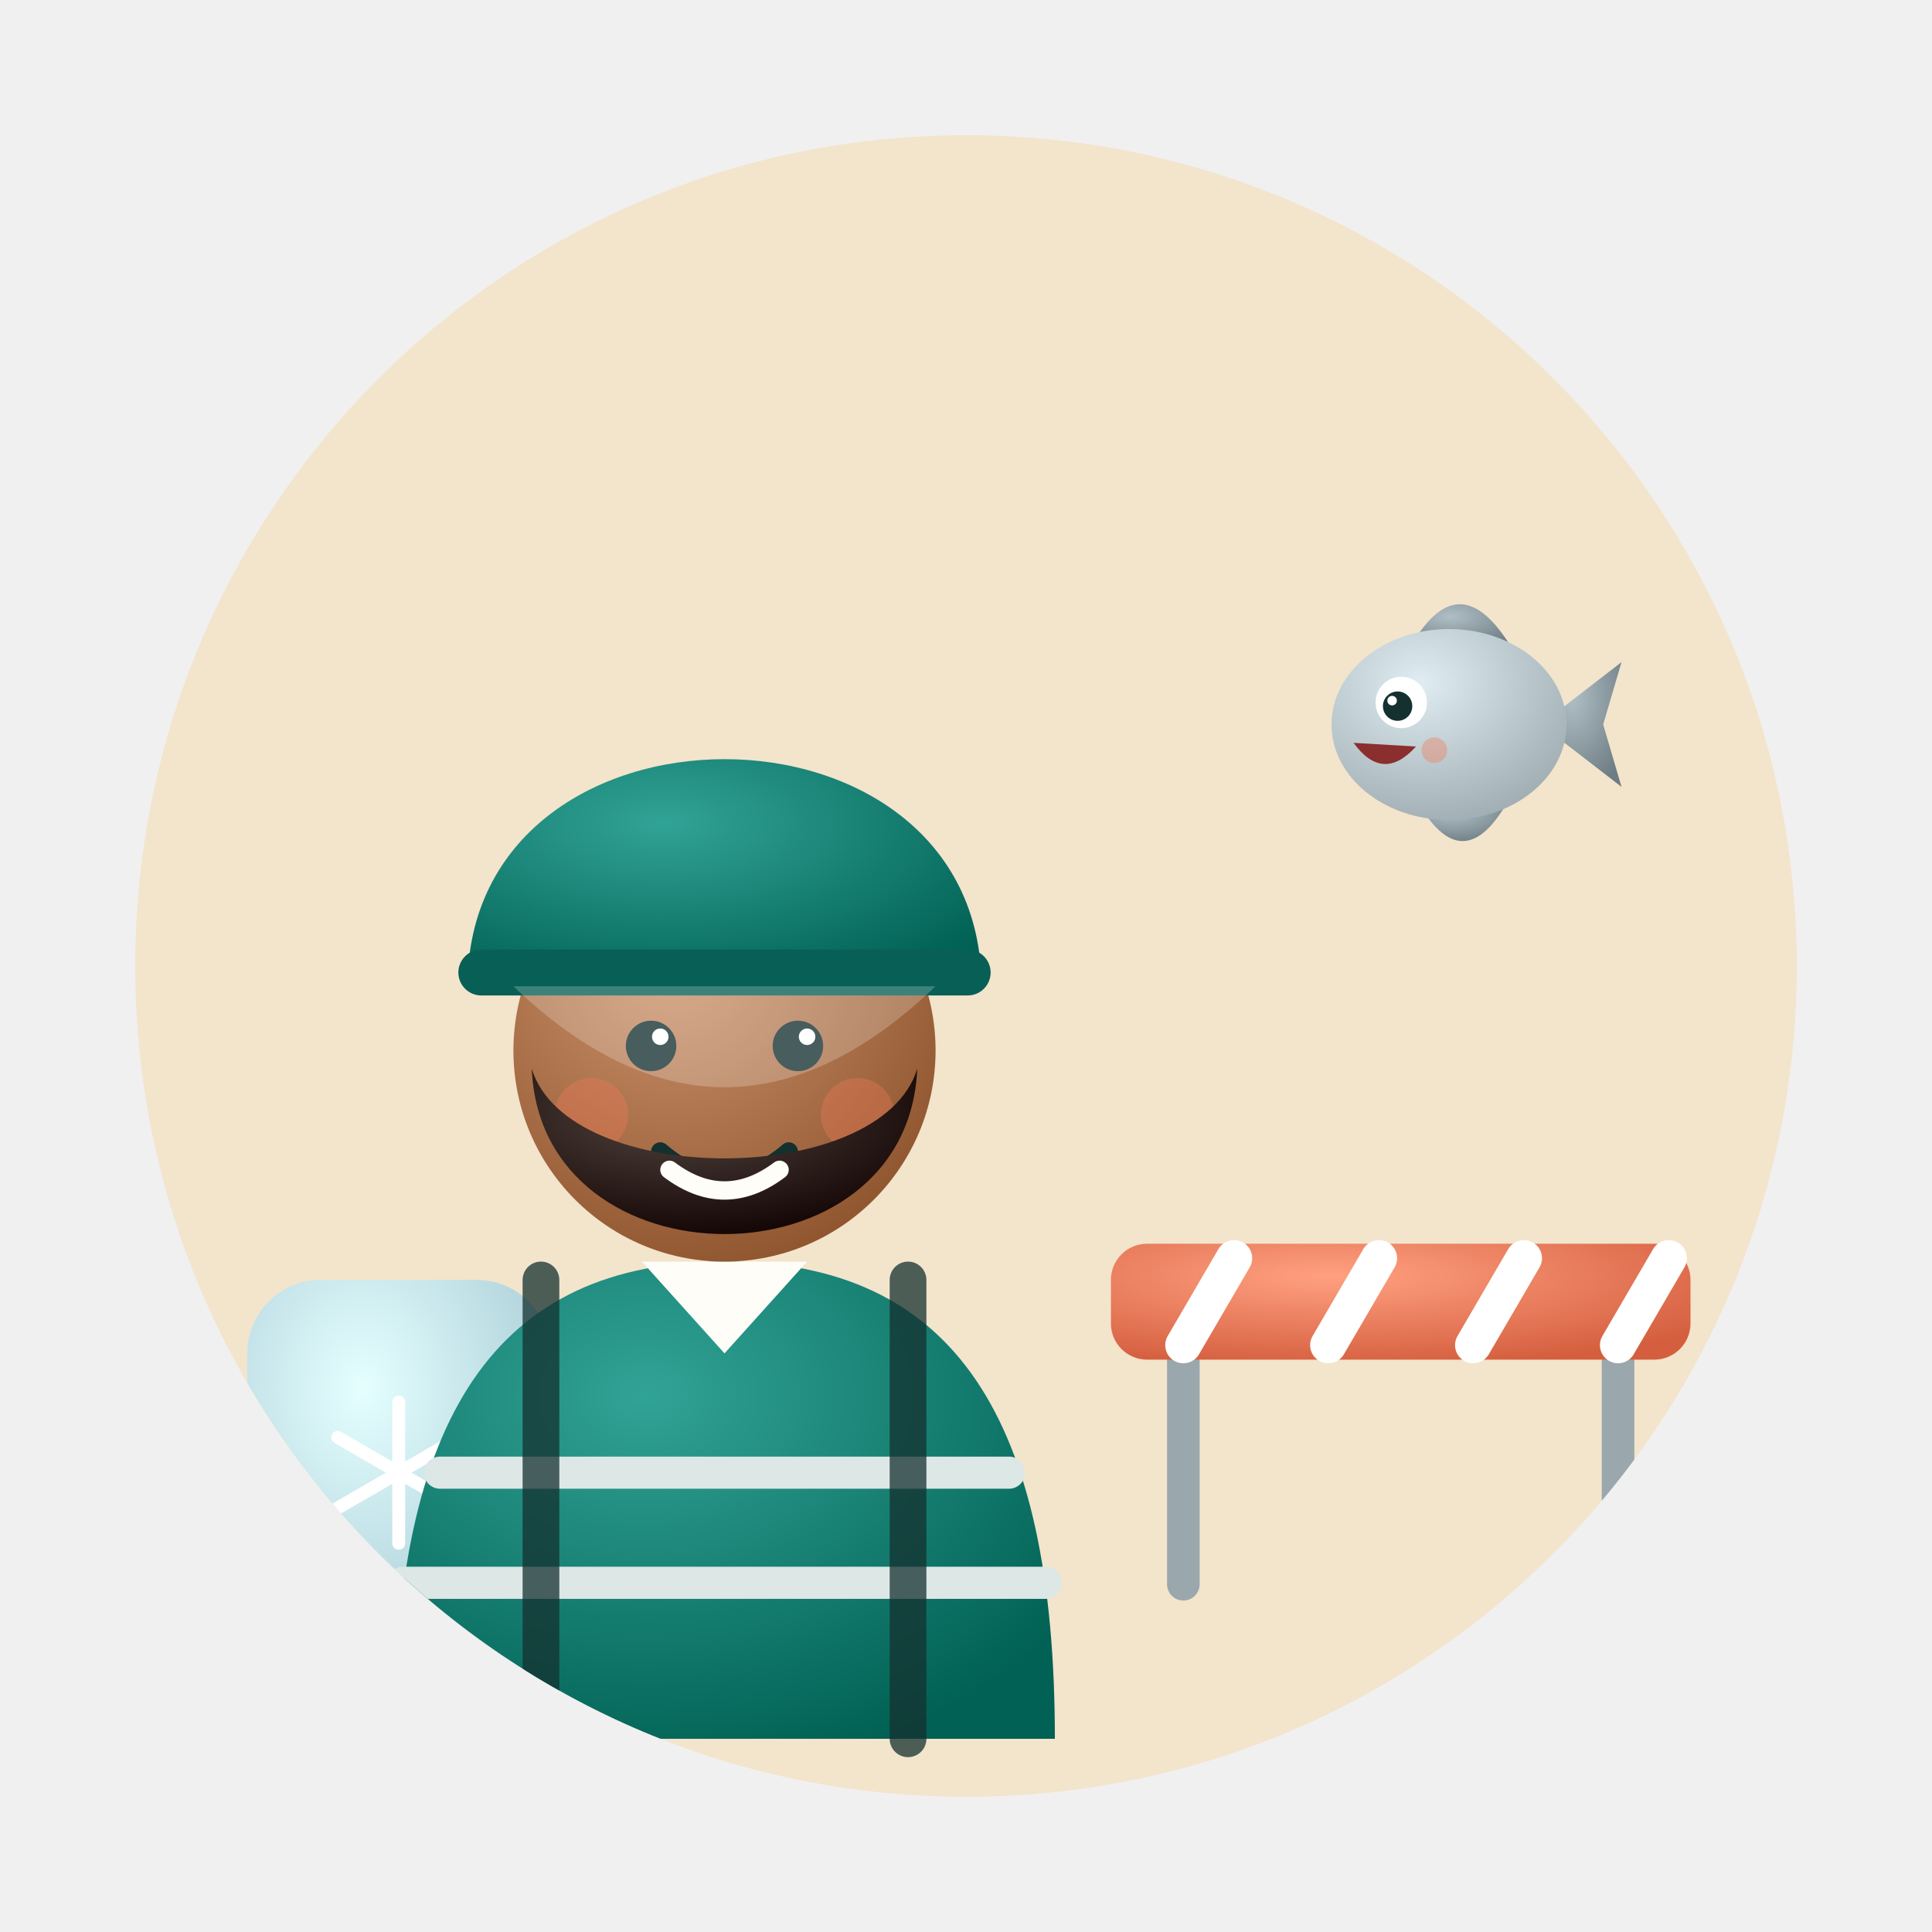
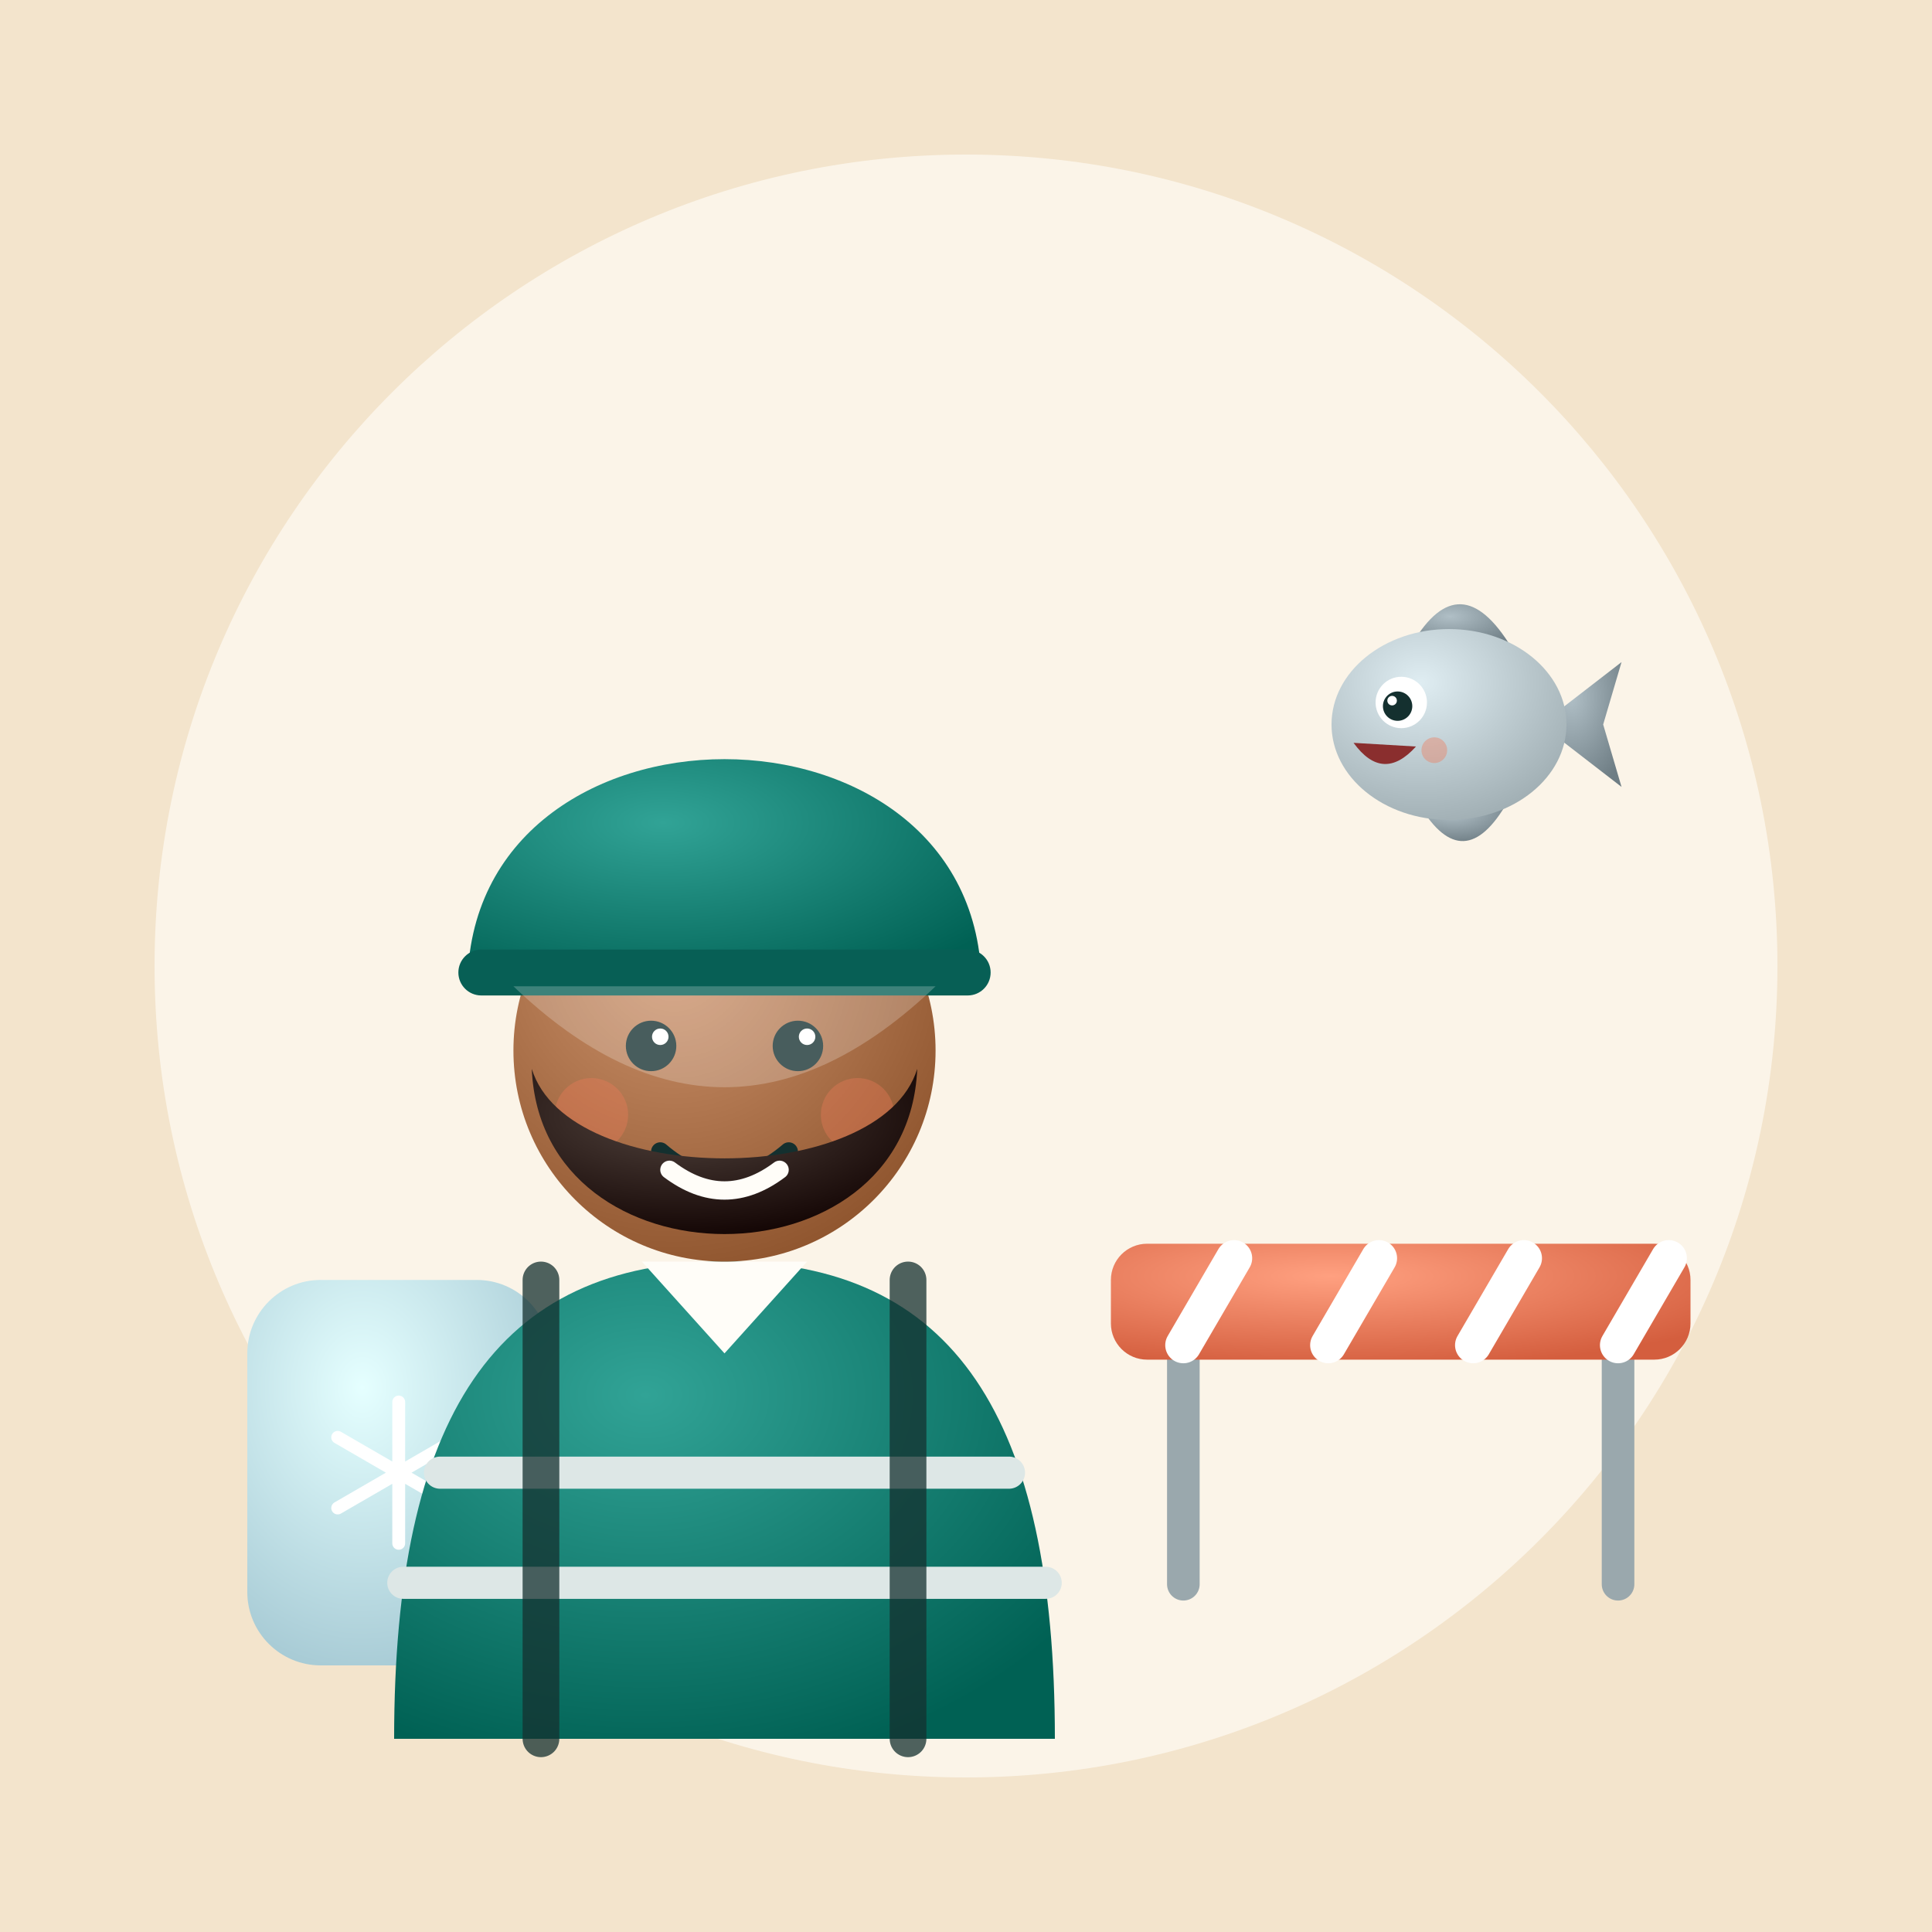
<svg xmlns="http://www.w3.org/2000/svg" width="1024" height="1024" viewBox="0 0 400 400" aria-hidden="true">
  <defs>
    <clipPath id="c">
-       <circle cx="200" cy="200" r="172" />
+       <rect width="400" height="400" />
    </clipPath>
    <radialGradient id="g0" cx=".38" cy=".28" r=".8">
      <stop stop-color="#e5ffff" />
      <stop offset="1" stop-color="#a3c7d2" />
    </radialGradient>
    <radialGradient id="g1" cx=".38" cy=".28" r=".8">
      <stop stop-color="#31a396" />
      <stop offset="1" stop-color="#006154" />
    </radialGradient>
    <radialGradient id="g2" cx=".38" cy=".28" r=".8">
      <stop stop-color="#ce946d" />
      <stop offset="1" stop-color="#8c522b" />
    </radialGradient>
    <radialGradient id="g3" cx=".38" cy=".28" r=".8">
      <stop stop-color="#51433d" />
      <stop offset="1" stop-color="#0f0100" />
    </radialGradient>
    <radialGradient id="g4" cx=".38" cy=".28" r=".8">
      <stop stop-color="#ffa080" />
      <stop offset="1" stop-color="#d45e3e" />
    </radialGradient>
    <radialGradient id="g5" cx=".38" cy=".28" r=".8">
      <stop stop-color="#b0bfc6" />
      <stop offset="1" stop-color="#6e7d84" />
    </radialGradient>
    <radialGradient id="g6" cx=".38" cy=".28" r=".8">
      <stop stop-color="#dfedf2" />
      <stop offset="1" stop-color="#9dabb0" />
    </radialGradient>
  </defs>
-   <circle cx="200" cy="200" r="172" fill="#F3E4CC" />
+   <rect width="400" height="400" fill="#F3E4CC" />
+   <circle cx="200" cy="200" r="168" fill="#FBF4E8" />
  <g clip-path="url(#c)" stroke="#14302F" stroke-width="0" stroke-linecap="round" stroke-linejoin="round">
    <g transform="translate(150 360) scale(0.95)">
      <rect x="-104" y="-100" width="66" height="84" rx="16" fill="url(#g0)" />
      <g transform="translate(-71 -58) scale(.7)">
        <g stroke="#fff" stroke-width="4">
          <path d="M0-22v44M-19-11l38 22M-19 11l38-22" />
        </g>
      </g>
      <path d="M-72 0C-72-70-50-104 0-104S72-70 72 0Z" fill="url(#g1)" />
      <path d="M-70-34H70M-62-58H62" stroke="#DDE7E6" stroke-width="7" />
      <path d="M-40-100V0M40-100V0" stroke="#14302F" stroke-width="8" opacity=".75" />
      <path d="M-18-104L0-84 18-104Z" fill="#FFFDF8" />
      <circle cy="-150" r="46" fill="url(#g2)" />
      <g fill="#14302F">
        <circle cx="-16" cy="-151" r="5.5" />
        <circle cx="16" cy="-151" r="5.5" />
      </g>
      <g fill="#fff">
        <circle cx="-14" cy="-153" r="1.8" />
        <circle cx="18" cy="-153" r="1.8" />
      </g>
      <path d="M-14 -128q14 12 28 0" fill="none" stroke-width="4" />
      <g fill="#F07A5A" opacity=".35">
        <circle cx="-29" cy="-136" r="8" />
        <circle cx="29" cy="-136" r="8" />
      </g>
      <path d="M-42-146C-40-98 40-98 42-146C34-120-34-120-42-146Z" fill="url(#g3)" />
      <path d="M-12-124q12 9 24 0" fill="none" stroke="#FFFDF8" stroke-width="4" />
      <path d="M-56-164C-56-230 56-230 56-164Z" fill="url(#g1)" />
      <rect x="-58" y="-172" width="116" height="10" rx="5" fill="#075F55" />
      <path d="M-46-164q46 44 92 0Z" fill="#fff" opacity=".22" />
    </g>
    <g transform="translate(290 280) scale(0.75)">
      <path d="M-60 64V-10M60 64V-10" stroke="#9AA8AD" stroke-width="9" />
      <rect x="-80" y="-30" width="160" height="32" rx="10" fill="url(#g4)" />
      <path d="M-46-26l-14 24M-6-26l-14 24M34-26l-14 24M74-26l-14 24" stroke="#fff" stroke-width="10" />
    </g>
    <g transform="translate(300 150) scale(0.38)">
      <path d="M50 0L94-34L84 0L94 34Z" fill="url(#g5)" />
      <path d="M-20-44Q6-88 34-42Z" fill="url(#g5)" />
      <path d="M-16 44Q8 84 32 42Z" fill="url(#g5)" />
      <ellipse rx="64" ry="52" fill="url(#g6)" />
      <circle cx="-26" cy="-12" r="14" fill="#fff" />
      <circle cx="-28" cy="-10" r="8" fill="#14302F" />
      <circle cx="-31" cy="-13" r="2.6" fill="#fff" />
      <circle cx="-8" cy="14" r="7" fill="#F07A5A" opacity=".4" />
      <path d="M-52 10q16 22 34 2Z" fill="#8A2E2E" />
    </g>
  </g>
</svg>
